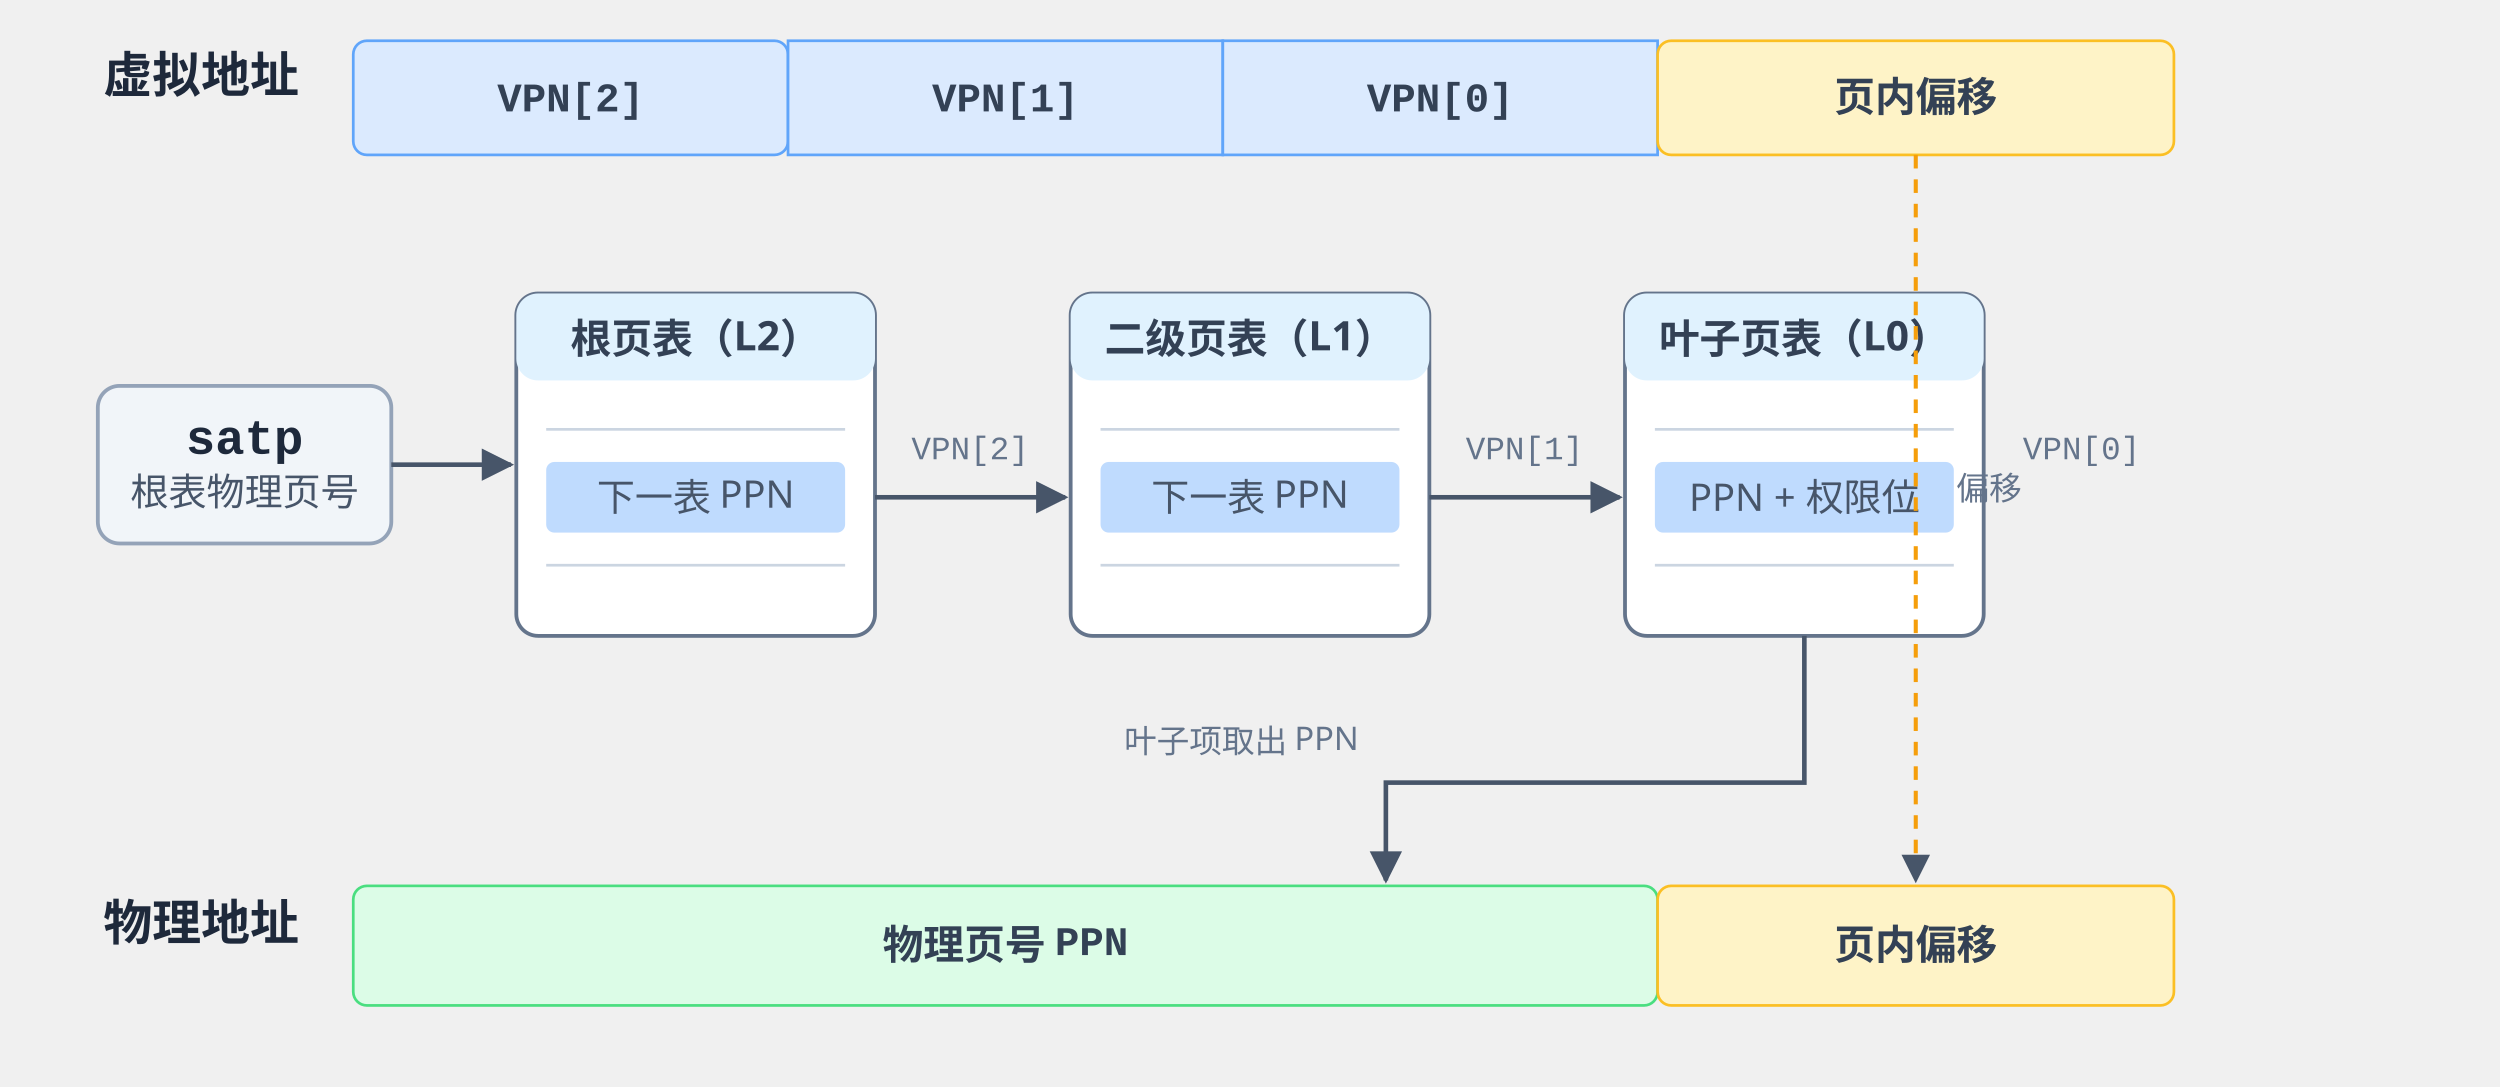
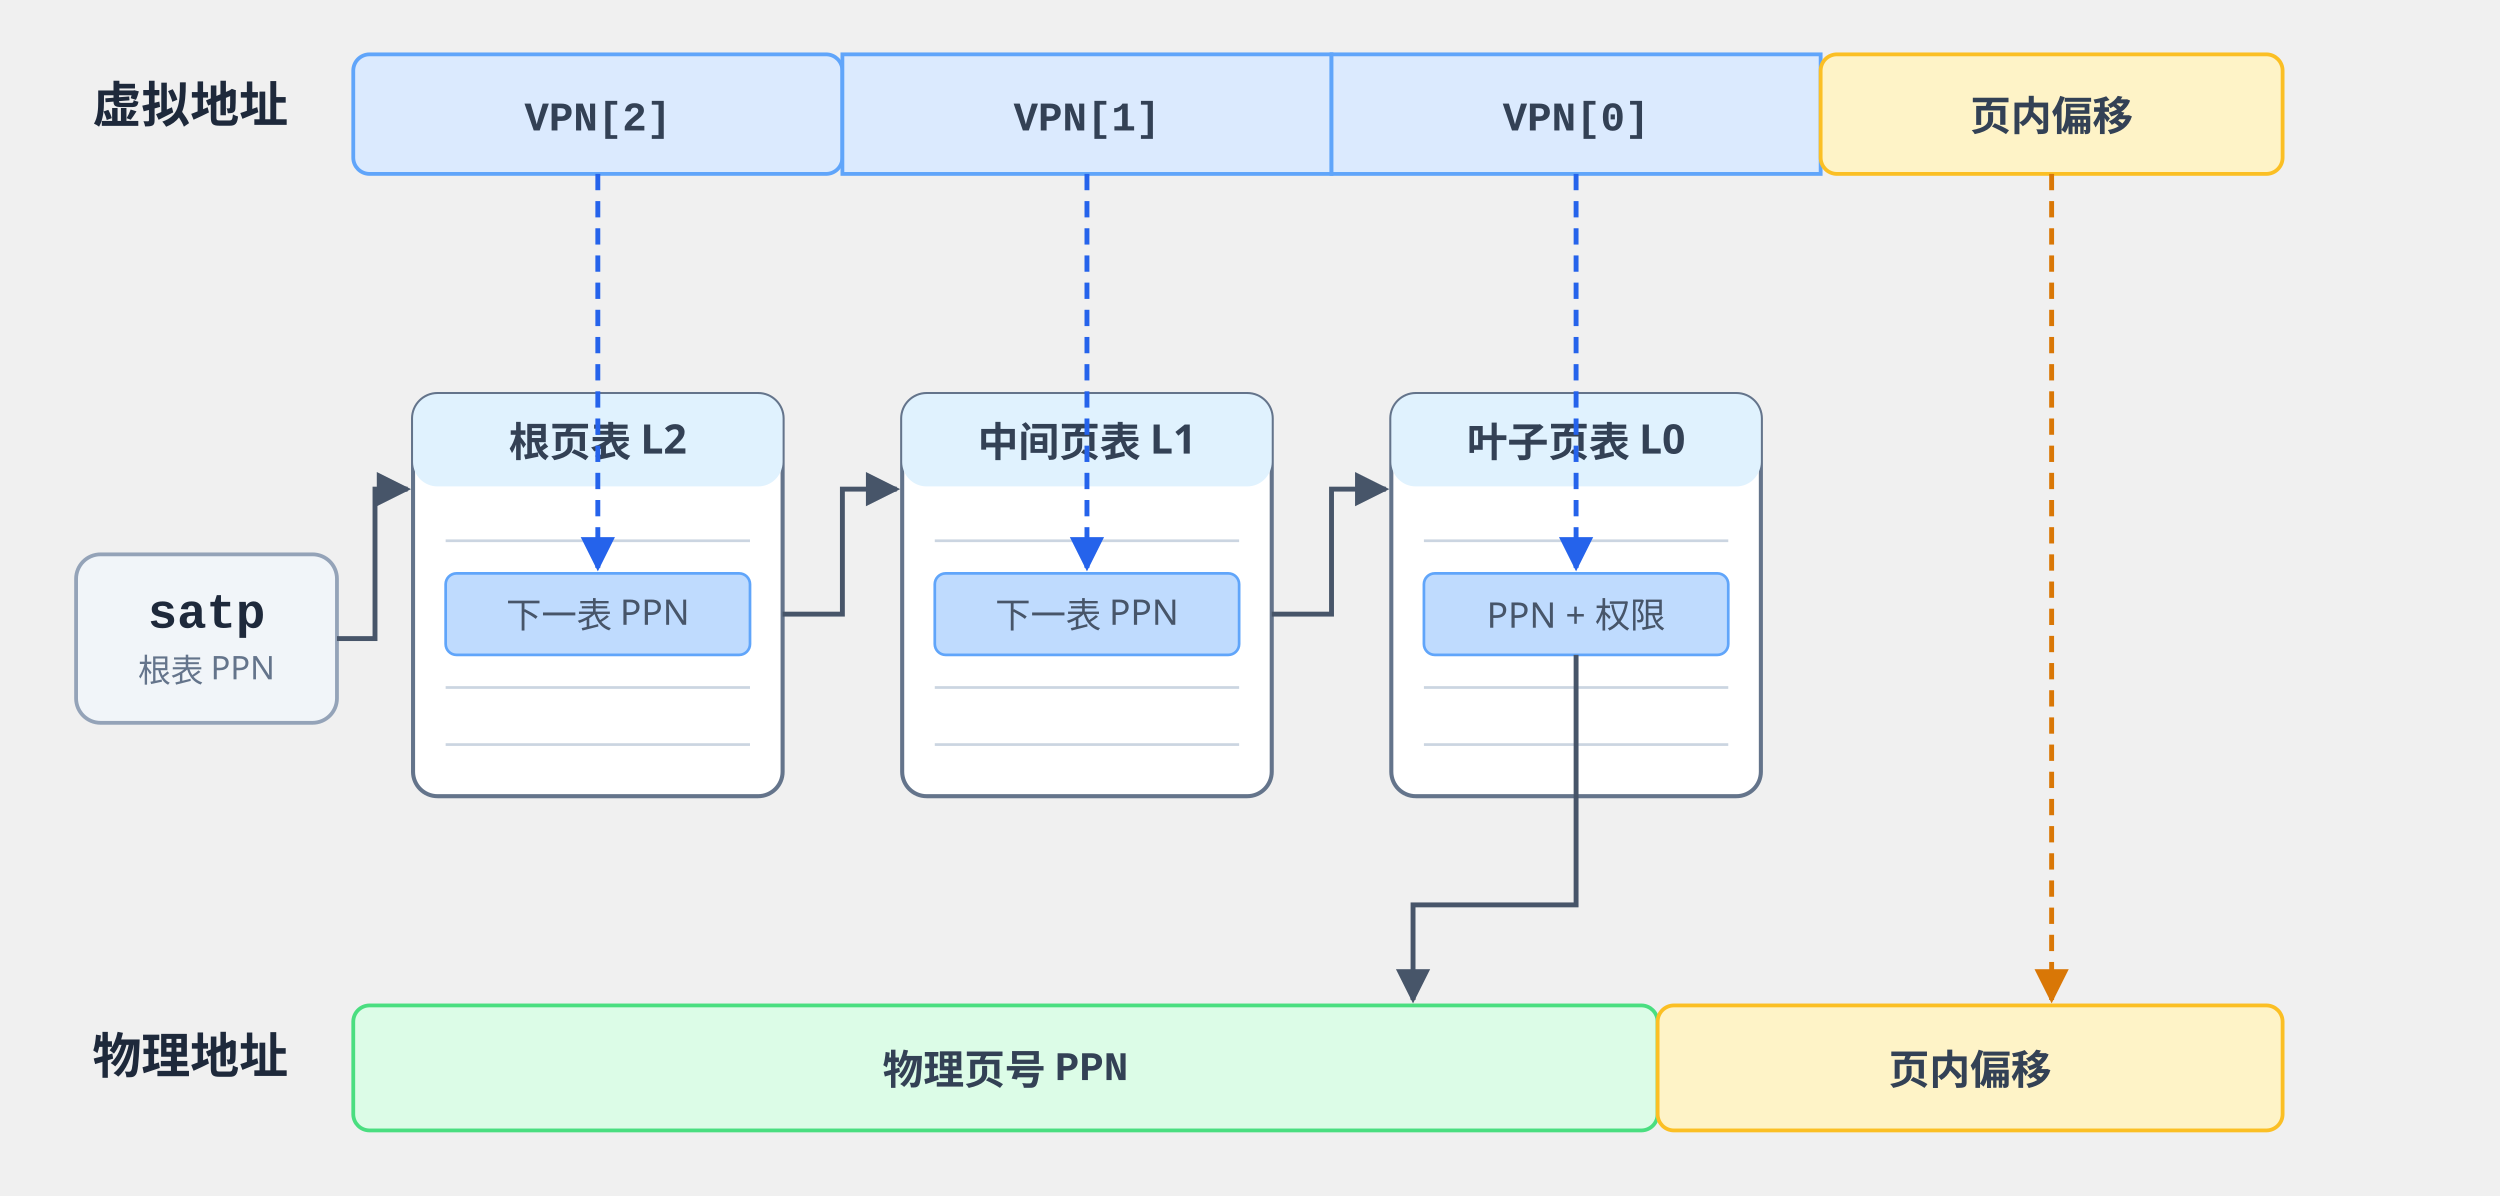
- <svg xmlns="http://www.w3.org/2000/svg" width="920" height="400" viewBox="0 0 920 400">
+ <svg xmlns="http://www.w3.org/2000/svg" width="920" height="440" viewBox="0 0 920 440">
  <defs>
-     <marker id="arrow" viewBox="0 0 10 10" refX="9" refY="5" markerWidth="7" markerHeight="7" orient="auto-start-reverse">
+     <marker id="darkArrow" viewBox="0 0 10 10" refX="9" refY="5" markerWidth="7" markerHeight="7" orient="auto">
      <path d="M 0 0 L 10 5 L 0 10 z" fill="#475569" />
+     </marker>
+     <marker id="blueArrow" viewBox="0 0 10 10" refX="9" refY="5" markerWidth="7" markerHeight="7" orient="auto">
+       <path d="M 0 0 L 10 5 L 0 10 z" fill="#2563eb" />
+     </marker>
+     <marker id="orangeArrow" viewBox="0 0 10 10" refX="9" refY="5" markerWidth="7" markerHeight="7" orient="auto">
+       <path d="M 0 0 L 10 5 L 0 10 z" fill="#d97706" />
    </marker>
  </defs>
  <style>
    .zh { font-family: 'Source Han Sans CN','Microsoft YaHei','PingFang SC',sans-serif; }
    .mono { font-family: Consolas,'Courier New',monospace; }
    .title { font-size: 18px; font-weight: 700; fill: #1e293b; }
    .label { font-size: 15px; font-weight: 600; fill: #334155; }
-     .small { font-size: 14px; fill: #475569; }
+     .small { font-size: 13px; fill: #475569; }
    .tiny { font-size: 12px; fill: #64748b; }
  </style>
-   <text x="38" y="34" class="zh title">虚拟地址</text>
-   <rect x="130" y="15" width="160" height="42" rx="5" fill="#dbeafe" stroke="#60a5fa" />
-   <rect x="290" y="15" width="160" height="42" fill="#dbeafe" stroke="#60a5fa" />
-   <rect x="450" y="15" width="160" height="42" fill="#dbeafe" stroke="#60a5fa" />
-   <rect x="610" y="15" width="190" height="42" rx="5" fill="#fef3c7" stroke="#fbbf24" />
-   <text x="210" y="41" text-anchor="middle" class="mono label">VPN[2]</text>
-   <text x="370" y="41" text-anchor="middle" class="mono label">VPN[1]</text>
-   <text x="530" y="41" text-anchor="middle" class="mono label">VPN[0]</text>
-   <text x="705" y="41" text-anchor="middle" class="zh label">页内偏移</text>
-   <rect x="36" y="142" width="108" height="58" rx="8" fill="#f1f5f9" stroke="#94a3b8" stroke-width="1.4" />
-   <text x="90" y="167" text-anchor="middle" class="mono title">satp</text>
-   <text x="90" y="186" text-anchor="middle" class="zh small">根表物理页号</text>
+   <text x="34" y="45" class="zh title">虚拟地址</text>
+   <rect x="130" y="20" width="180" height="44" rx="6" fill="#dbeafe" stroke="#60a5fa" stroke-width="1.4" />
+   <rect x="310" y="20" width="180" height="44" fill="#dbeafe" stroke="#60a5fa" stroke-width="1.4" />
+   <rect x="490" y="20" width="180" height="44" fill="#dbeafe" stroke="#60a5fa" stroke-width="1.4" />
+   <rect x="670" y="20" width="170" height="44" rx="6" fill="#fef3c7" stroke="#fbbf24" stroke-width="1.4" />
+   <text x="220" y="48" text-anchor="middle" class="mono label">VPN[2]</text>
+   <text x="400" y="48" text-anchor="middle" class="mono label">VPN[1]</text>
+   <text x="580" y="48" text-anchor="middle" class="mono label">VPN[0]</text>
+   <text x="755" y="48" text-anchor="middle" class="zh label">页内偏移</text>
+   <rect x="28" y="204" width="96" height="62" rx="9" fill="#f1f5f9" stroke="#94a3b8" stroke-width="1.4" />
+   <text x="76" y="231" text-anchor="middle" class="mono title">satp</text>
+   <text x="76" y="251" text-anchor="middle" class="zh tiny">根表 PPN</text>
  <g>
-     <rect x="190" y="108" width="132" height="126" rx="8" fill="#fff" stroke="#64748b" stroke-width="1.4" />
-     <rect x="190" y="108" width="132" height="32" rx="8" fill="#e0f2fe" />
-     <text x="256" y="130" text-anchor="middle" class="zh label">根页表（L2）</text>
-     <line x1="201" y1="158" x2="311" y2="158" stroke="#cbd5e1" />
-     <rect x="201" y="170" width="110" height="26" rx="3" fill="#bfdbfe" />
-     <line x1="201" y1="208" x2="311" y2="208" stroke="#cbd5e1" />
-     <text x="256" y="188" text-anchor="middle" class="zh small">下一表 PPN</text>
+     <rect x="152" y="145" width="136" height="148" rx="9" fill="#fff" stroke="#64748b" stroke-width="1.5" />
+     <rect x="152" y="145" width="136" height="34" rx="9" fill="#e0f2fe" />
+     <text x="220" y="168" text-anchor="middle" class="zh label">根页表 L2</text>
+     <line x1="164" y1="199" x2="276" y2="199" stroke="#cbd5e1" />
+     <rect x="164" y="211" width="112" height="30" rx="4" fill="#bfdbfe" stroke="#60a5fa" />
+     <line x1="164" y1="253" x2="276" y2="253" stroke="#cbd5e1" />
+     <line x1="164" y1="274" x2="276" y2="274" stroke="#cbd5e1" />
+     <text x="220" y="231" text-anchor="middle" class="zh small">下一表 PPN</text>
  </g>
  <g>
-     <rect x="394" y="108" width="132" height="126" rx="8" fill="#fff" stroke="#64748b" stroke-width="1.4" />
-     <rect x="394" y="108" width="132" height="32" rx="8" fill="#e0f2fe" />
-     <text x="460" y="130" text-anchor="middle" class="zh label">二级页表（L1）</text>
-     <line x1="405" y1="158" x2="515" y2="158" stroke="#cbd5e1" />
-     <rect x="405" y="170" width="110" height="26" rx="3" fill="#bfdbfe" />
-     <line x1="405" y1="208" x2="515" y2="208" stroke="#cbd5e1" />
-     <text x="460" y="188" text-anchor="middle" class="zh small">下一表 PPN</text>
+     <rect x="332" y="145" width="136" height="148" rx="9" fill="#fff" stroke="#64748b" stroke-width="1.5" />
+     <rect x="332" y="145" width="136" height="34" rx="9" fill="#e0f2fe" />
+     <text x="400" y="168" text-anchor="middle" class="zh label">中间页表 L1</text>
+     <line x1="344" y1="199" x2="456" y2="199" stroke="#cbd5e1" />
+     <rect x="344" y="211" width="112" height="30" rx="4" fill="#bfdbfe" stroke="#60a5fa" />
+     <line x1="344" y1="253" x2="456" y2="253" stroke="#cbd5e1" />
+     <line x1="344" y1="274" x2="456" y2="274" stroke="#cbd5e1" />
+     <text x="400" y="231" text-anchor="middle" class="zh small">下一表 PPN</text>
  </g>
  <g>
-     <rect x="598" y="108" width="132" height="126" rx="8" fill="#fff" stroke="#64748b" stroke-width="1.4" />
-     <rect x="598" y="108" width="132" height="32" rx="8" fill="#e0f2fe" />
-     <text x="664" y="130" text-anchor="middle" class="zh label">叶子页表（L0）</text>
-     <line x1="609" y1="158" x2="719" y2="158" stroke="#cbd5e1" />
-     <rect x="609" y="170" width="110" height="26" rx="3" fill="#bfdbfe" />
-     <line x1="609" y1="208" x2="719" y2="208" stroke="#cbd5e1" />
-     <text x="664" y="188" text-anchor="middle" class="zh small">PPN + 权限位</text>
+     <rect x="512" y="145" width="136" height="148" rx="9" fill="#fff" stroke="#64748b" stroke-width="1.5" />
+     <rect x="512" y="145" width="136" height="34" rx="9" fill="#e0f2fe" />
+     <text x="580" y="168" text-anchor="middle" class="zh label">叶子页表 L0</text>
+     <line x1="524" y1="199" x2="636" y2="199" stroke="#cbd5e1" />
+     <rect x="524" y="211" width="112" height="30" rx="4" fill="#bfdbfe" stroke="#60a5fa" />
+     <line x1="524" y1="253" x2="636" y2="253" stroke="#cbd5e1" />
+     <line x1="524" y1="274" x2="636" y2="274" stroke="#cbd5e1" />
+     <text x="580" y="231" text-anchor="middle" class="zh small">PPN + 权限</text>
  </g>
-   <line x1="144" y1="171" x2="188" y2="171" stroke="#475569" stroke-width="1.7" marker-end="url(#arrow)" />
-   <line x1="322" y1="183" x2="392" y2="183" stroke="#475569" stroke-width="1.7" marker-end="url(#arrow)" />
-   <line x1="526" y1="183" x2="596" y2="183" stroke="#475569" stroke-width="1.7" marker-end="url(#arrow)" />
-   <text x="357" y="169" text-anchor="middle" class="mono tiny">VPN[2]</text>
-   <text x="561" y="169" text-anchor="middle" class="mono tiny">VPN[1]</text>
-   <text x="766" y="169" text-anchor="middle" class="mono tiny">VPN[0]</text>
-   <path d="M664 234 L664 288 L510 288 L510 324" fill="none" stroke="#475569" stroke-width="1.7" marker-end="url(#arrow)" />
-   <path d="M705 57 L705 324" fill="none" stroke="#f59e0b" stroke-width="1.5" stroke-dasharray="5 4" marker-end="url(#arrow)" />
-   <text x="500" y="277" text-anchor="end" class="zh tiny">叶子项取出 PPN</text>
-   <text x="720" y="184" class="zh tiny" fill="#b45309">偏移</text>
-   <text x="38" y="346" class="zh title">物理地址</text>
-   <rect x="130" y="326" width="480" height="44" rx="5" fill="#dcfce7" stroke="#4ade80" />
-   <rect x="610" y="326" width="190" height="44" rx="5" fill="#fef3c7" stroke="#fbbf24" />
-   <text x="370" y="353" text-anchor="middle" class="mono label">物理页号 PPN</text>
-   <text x="705" y="353" text-anchor="middle" class="zh label">页内偏移</text>
+   <path d="M220 64 L220 209" fill="none" stroke="#2563eb" stroke-width="1.8" stroke-dasharray="6 4" marker-end="url(#blueArrow)" />
+   <path d="M400 64 L400 209" fill="none" stroke="#2563eb" stroke-width="1.8" stroke-dasharray="6 4" marker-end="url(#blueArrow)" />
+   <path d="M580 64 L580 209" fill="none" stroke="#2563eb" stroke-width="1.8" stroke-dasharray="6 4" marker-end="url(#blueArrow)" />
+   <path d="M124 235 L138 235 L138 180 L150 180" fill="none" stroke="#475569" stroke-width="1.8" marker-end="url(#darkArrow)" />
+   <path d="M288 226 L310 226 L310 180 L330 180" fill="none" stroke="#475569" stroke-width="1.8" marker-end="url(#darkArrow)" />
+   <path d="M468 226 L490 226 L490 180 L510 180" fill="none" stroke="#475569" stroke-width="1.8" marker-end="url(#darkArrow)" />
+   <path d="M580 241 L580 333 L520 333 L520 368" fill="none" stroke="#475569" stroke-width="1.8" marker-end="url(#darkArrow)" />
+   <path d="M755 64 L755 368" fill="none" stroke="#d97706" stroke-width="1.8" stroke-dasharray="6 4" marker-end="url(#orangeArrow)" />
+   <text x="34" y="395" class="zh title">物理地址</text>
+   <rect x="130" y="370" width="480" height="46" rx="6" fill="#dcfce7" stroke="#4ade80" stroke-width="1.4" />
+   <rect x="610" y="370" width="230" height="46" rx="6" fill="#fef3c7" stroke="#fbbf24" stroke-width="1.4" />
+   <text x="370" y="399" text-anchor="middle" class="mono label">物理页号 PPN</text>
+   <text x="725" y="399" text-anchor="middle" class="zh label">页内偏移</text>
</svg>
